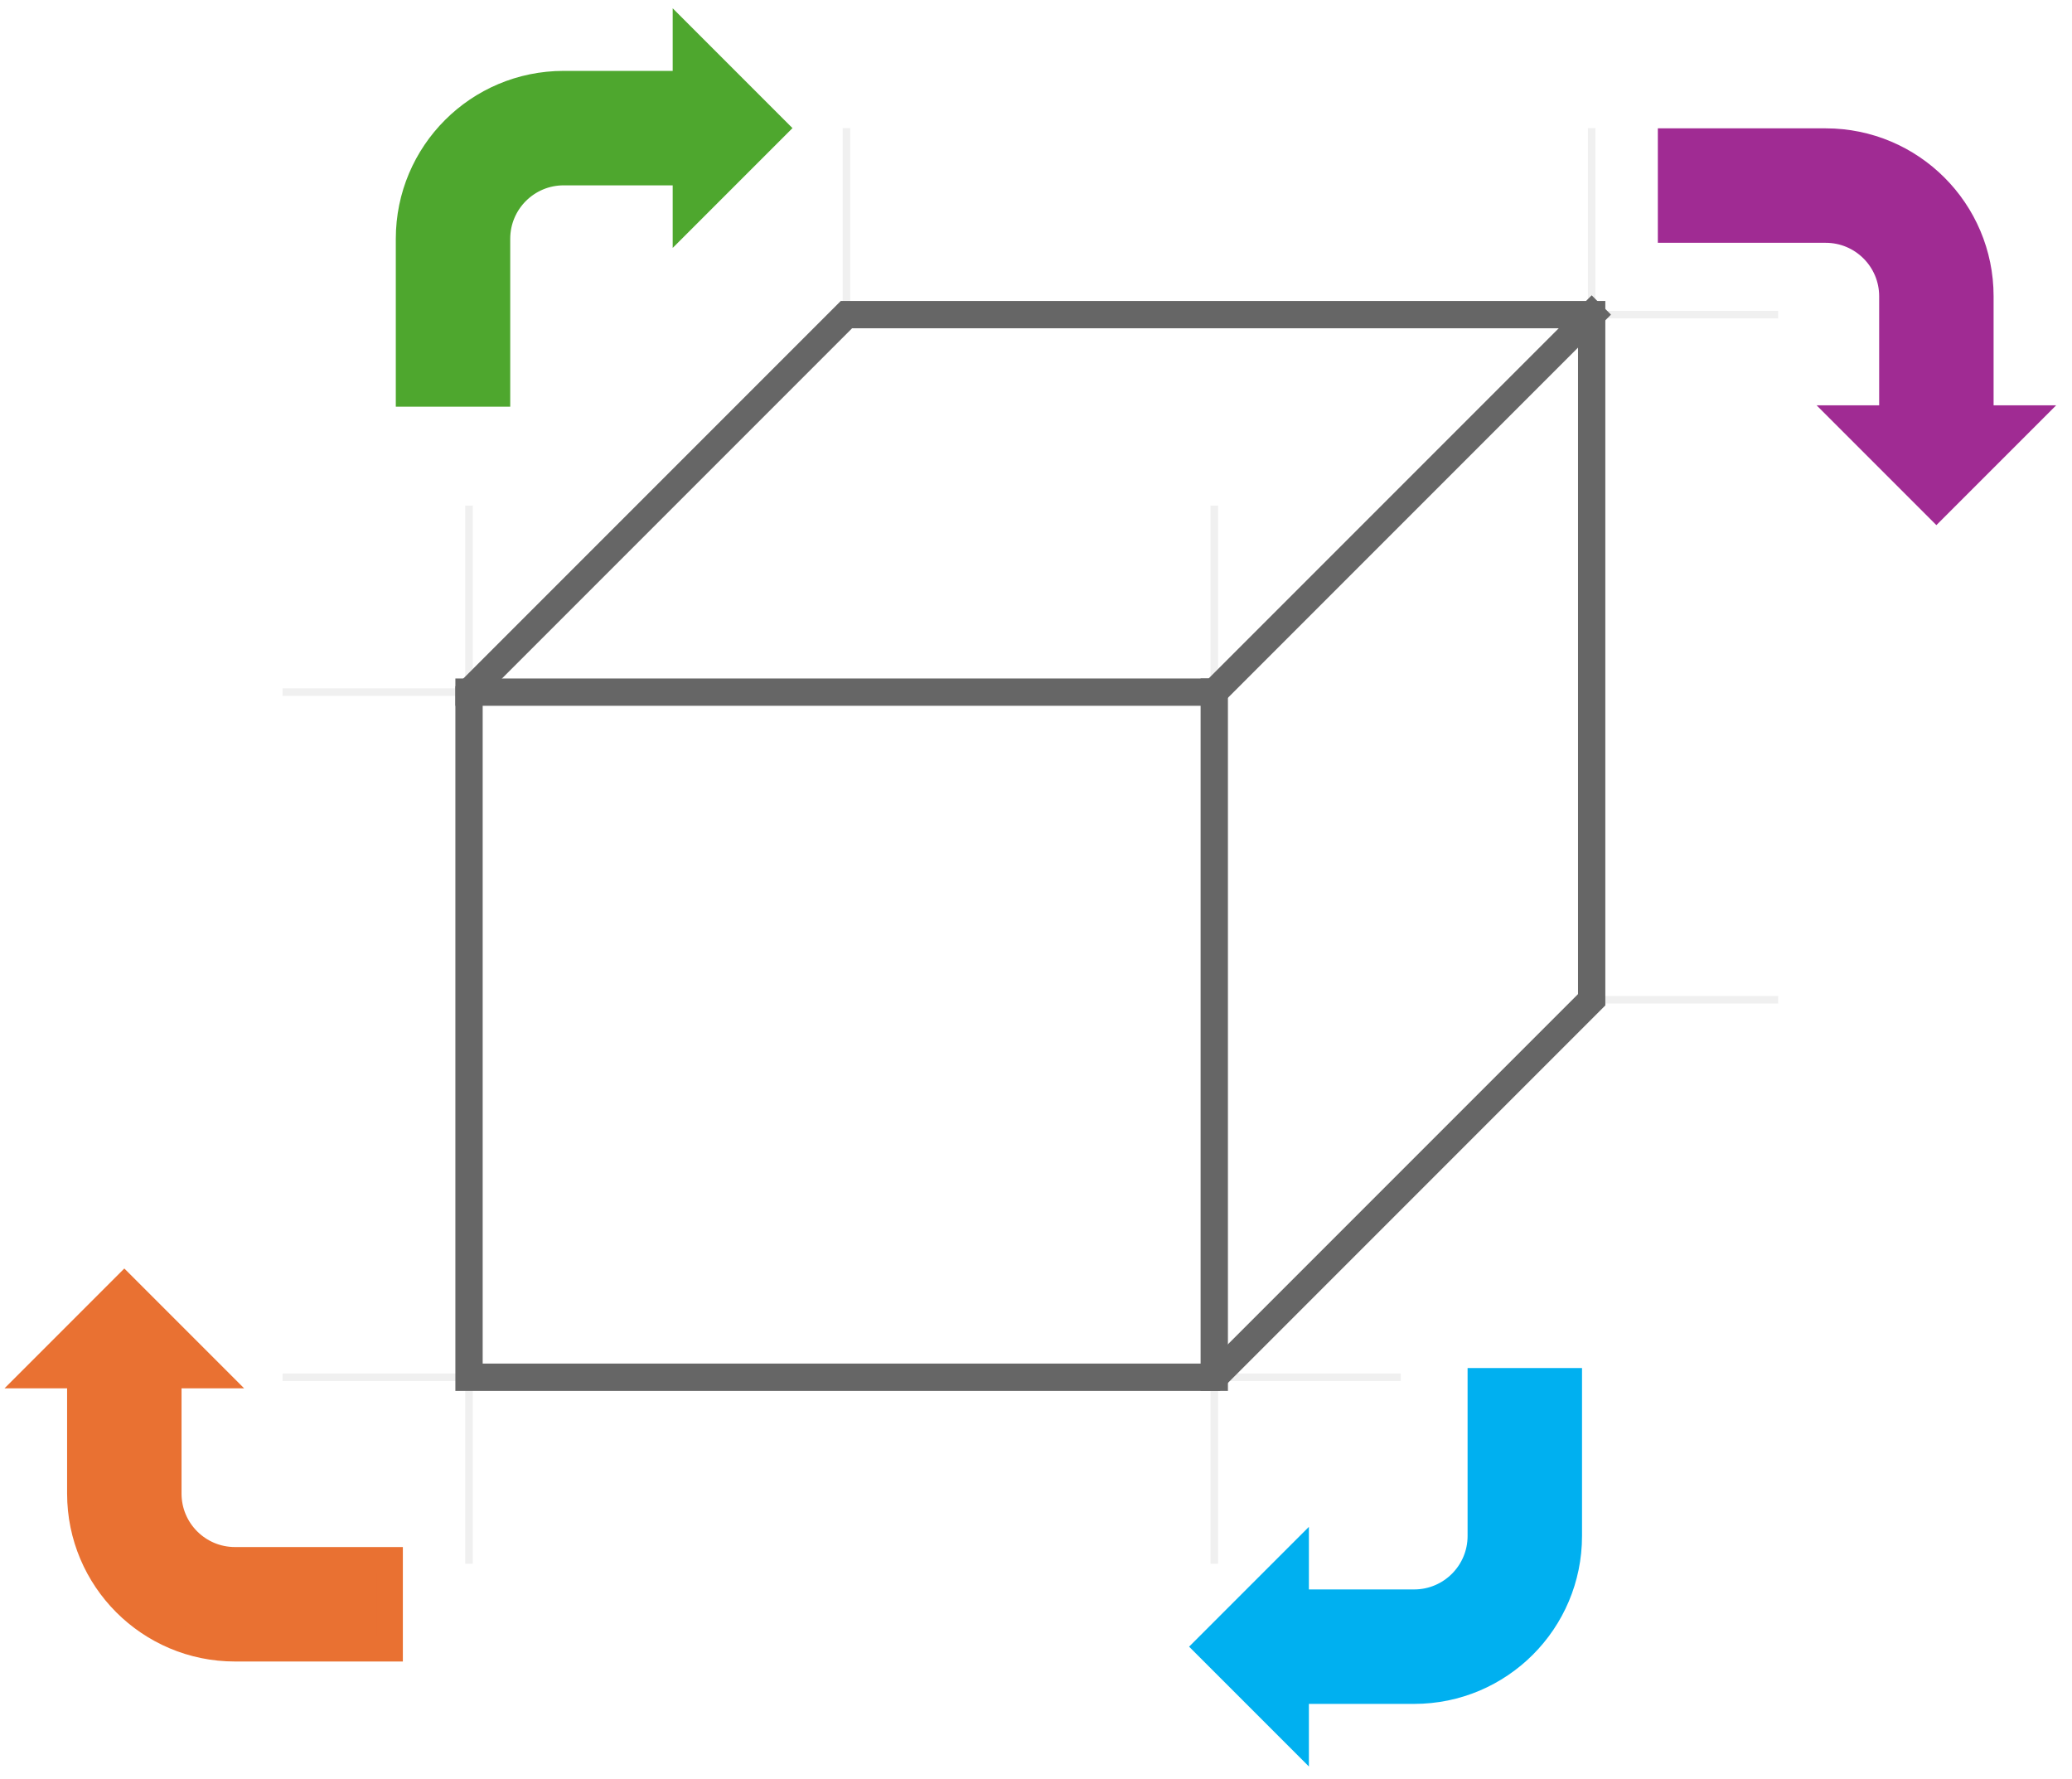
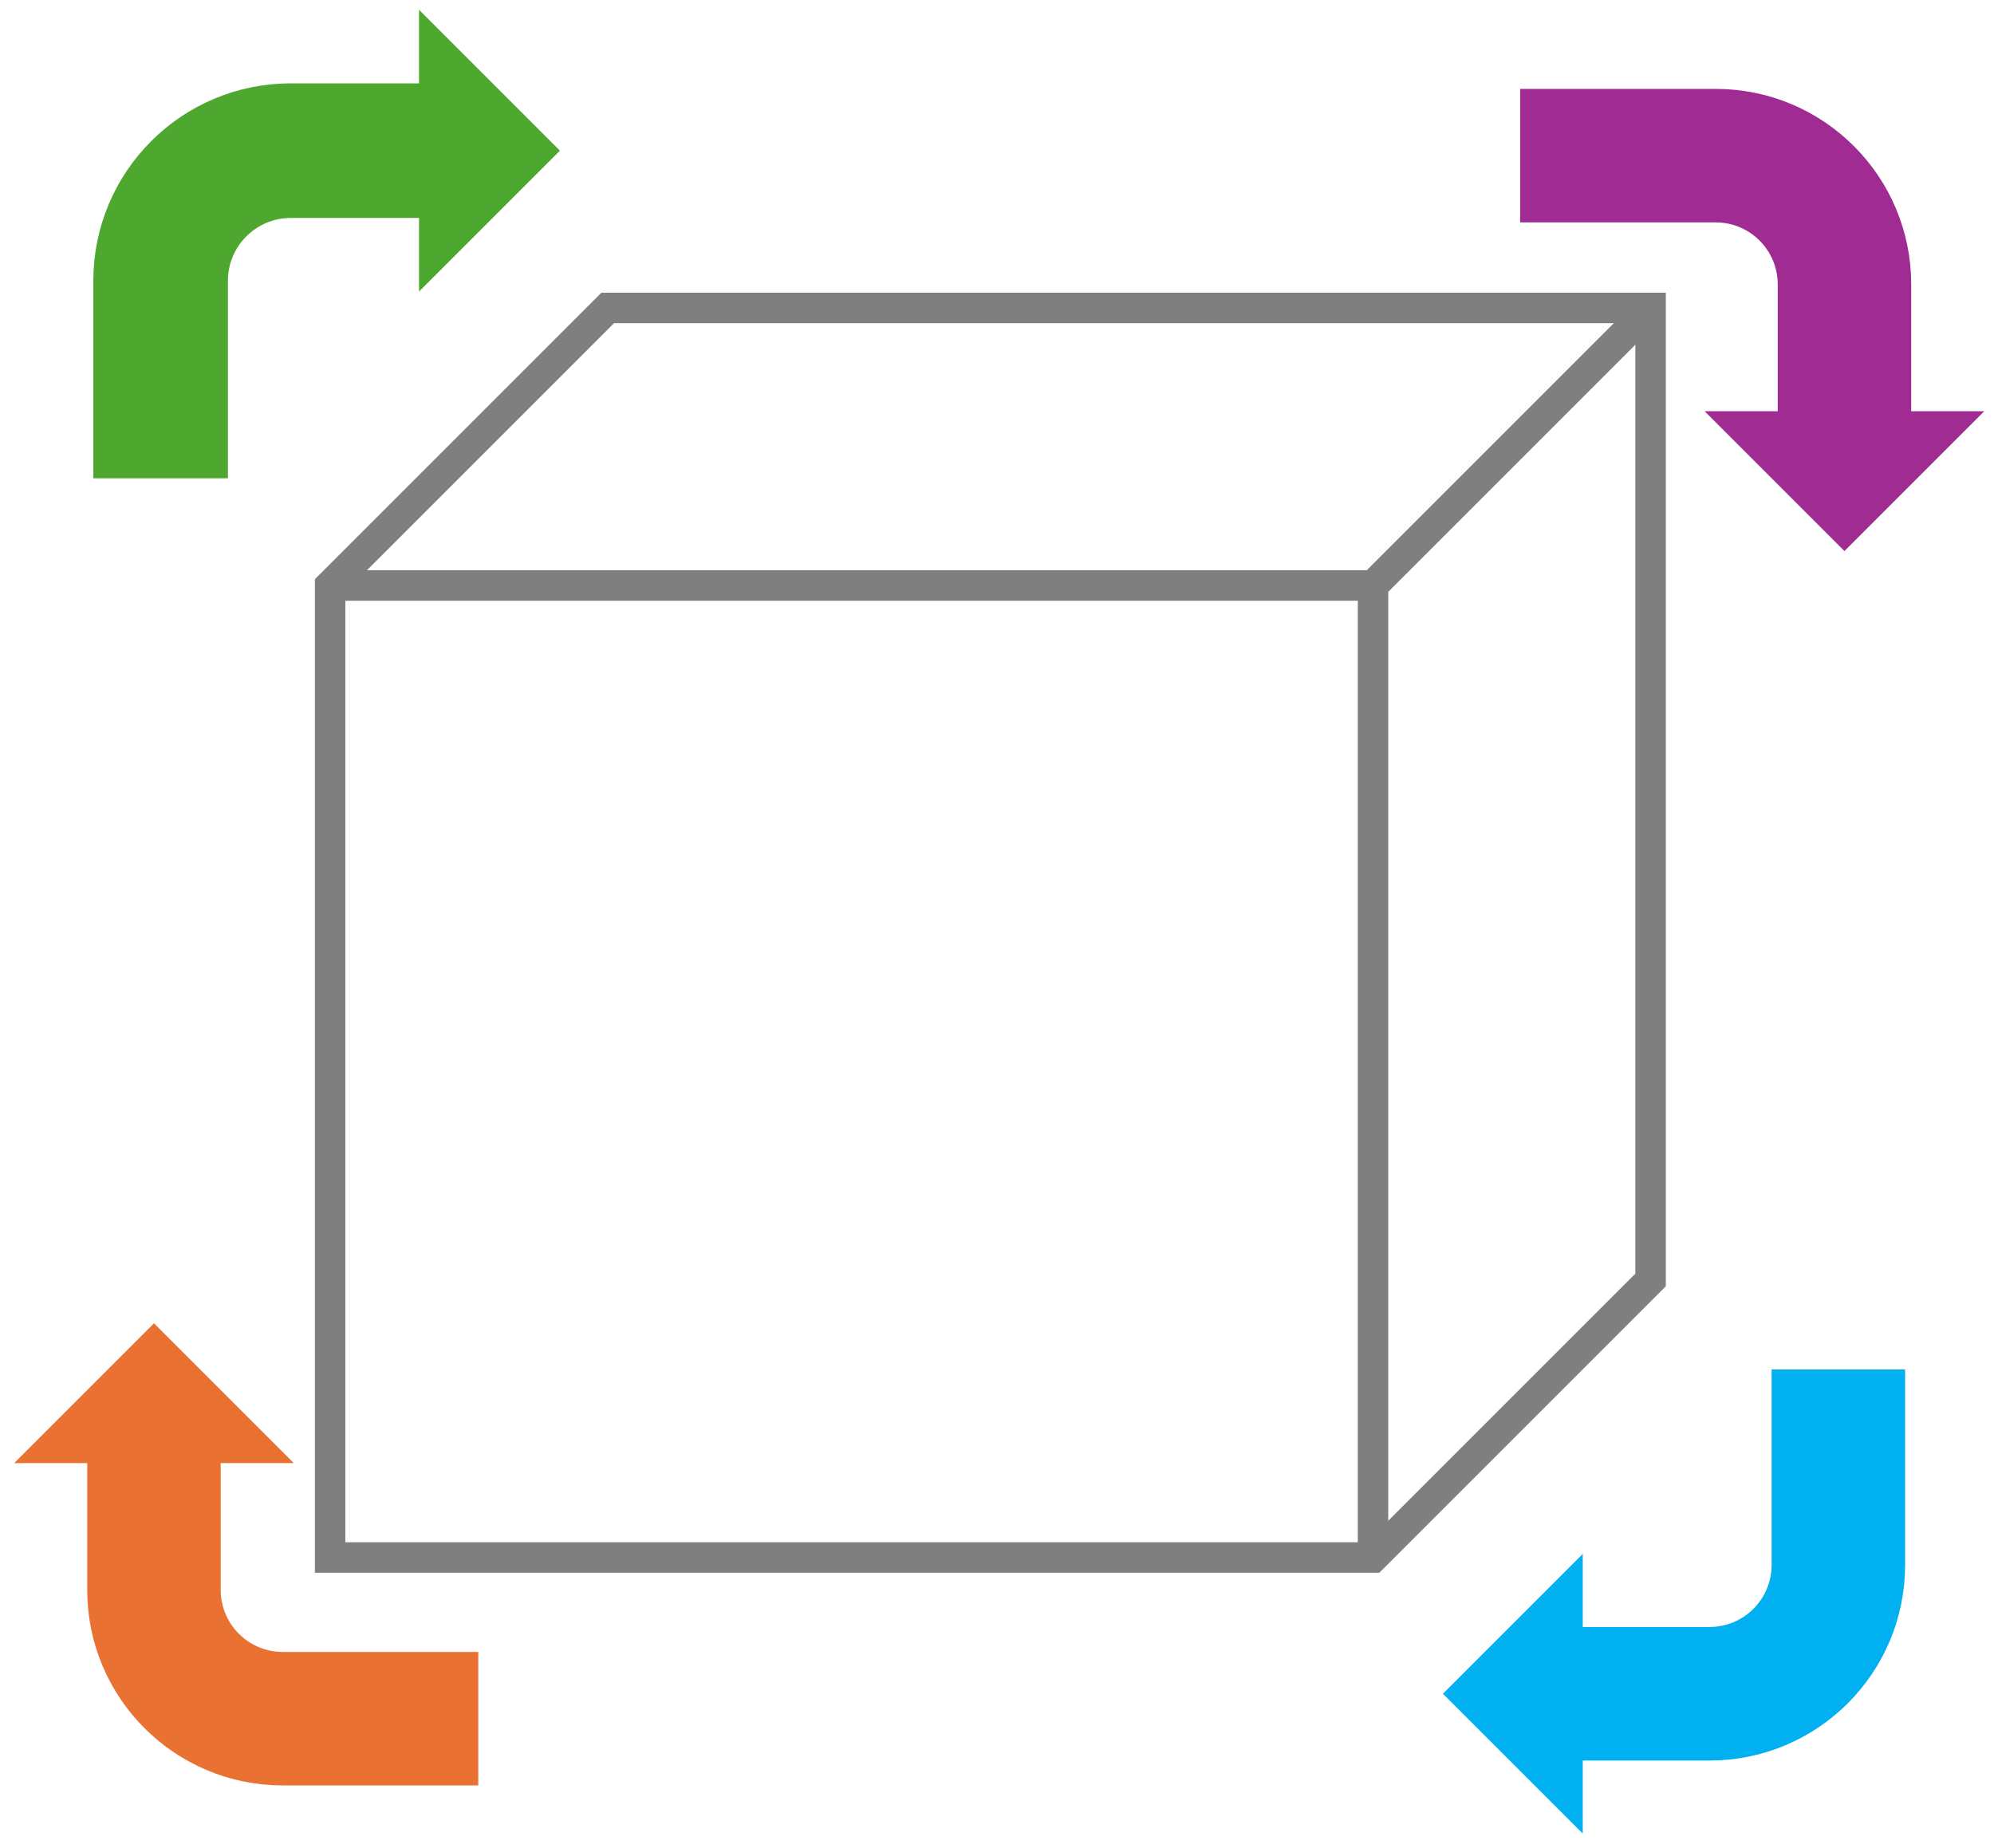
- <svg xmlns="http://www.w3.org/2000/svg" viewBox="0 0 550 472" role="img" aria-labelledby="title desc">
-   <defs>
-     <style>
-             .guide {
-                 fill: none;
-                 stroke: #f0f0f0;
-                 stroke-width: 2;
-                 stroke-linecap: square;
-                 stroke-linejoin: miter;
-             }
- 
-             .box {
-                 fill: none;
-                 stroke: #666666;
-                 stroke-width: 7.25;
-                 stroke-linecap: square;
-                 stroke-linejoin: miter;
-             }
- 
-             .arrow {
-                 stroke-width: 6.875;
-                 stroke-linecap: square;
-                 stroke-linejoin: miter;
-                 stroke-miterlimit: 8;
-             }
- 
-             .green {
-                 fill: #4ea72e;
-                 stroke: #4ea72e;
-             }
- 
-             .purple {
-                 fill: #a02b93;
-                 stroke: #a02b93;
-             }
- 
-             .blue {
-                 fill: #00b0f0;
-                 stroke: #00b0f0;
-             }
- 
-             .orange {
-                 fill: #e97132;
-                 stroke: #e97132;
-             }
-         </style>
-   </defs>
-   <path class="arrow green" d="M 108.5 104.5 V 63.375 C 108.5 40.662 126.912 22.25 149.625 22.25 H 182 V 10.5 L 205.5 34 L 182 57.5 V 45.75 H 149.625 C 139.891 45.75 132 53.641 132 63.375 V 104.5 Z" />
-   <path class="arrow purple" d="M 443.5 37.5 H 484.625 C 507.338 37.5 525.75 55.912 525.75 78.625 V 111 H 537.5 L 514 134.5 L 490.5 111 H 502.25 V 78.625 C 502.25 68.891 494.359 61 484.625 61 H 443.5 Z" />
-   <path class="arrow blue" d="M 416.5 366.5 V 407.625 C 416.5 430.338 398.088 448.75 375.375 448.75 H 344 V 460.5 L 320.5 437 L 344 413.5 V 425.25 H 375.375 C 385.109 425.25 393 417.359 393 407.625 V 366.5 Z" />
-   <path class="arrow orange" d="M 103.5 437.5 H 62.375 C 39.662 437.5 21.25 419.088 21.25 396.375 V 365 H 9.5 L 33 341.5 L 56.5 365 H 44.75 V 396.375 C 44.75 406.109 52.641 414 62.375 414 H 103.5 Z" />
-   <path class="guide" d="M 76 183.68 H 124.5" />
-   <path class="guide" d="M 76 365.5 H 124.5" />
-   <path class="guide" d="M 322.32 365.5 H 370.82" />
-   <path class="guide" d="M 422.5 265.32 H 471" />
-   <path class="guide" d="M 422.5 83.5 H 471" />
-   <path class="guide" d="M 224.68 83.5 H 273.18" />
-   <path class="guide" d="M 124.5 135.18 V 183.68" />
-   <path class="guide" d="M 124.5 365.5 V 414" />
-   <path class="guide" d="M 322.32 365.5 V 414" />
-   <path class="guide" d="M 322.32 135.18 V 183.68" />
-   <path class="guide" d="M 422.5 35 V 83.5" />
-   <path class="guide" d="M 224.68 35 V 83.5" />
-   <path class="box" d="M 124.5 183.68 L 224.68 83.5 H 422.5 V 265.32 L 322.32 365.5 H 124.5 Z" />
-   <path class="box" d="M 124.5 183.68 H 322.32 L 422.5 83.5" />
-   <path class="box" d="M 322.32 183.68 V 365.5" />
+ <svg xmlns="http://www.w3.org/2000/svg" viewBox="0 0 450 417" role="img" aria-labelledby="title desc">
+   <g transform="translate(-1310 -889)">
+     <path d="M1334.5 993.5V952.375c0-22.713 18.41-41.125 41.12-41.125H1408V899.5l23.5 23.5-23.5 23.5v-11.75h-32.38c-9.73 0-17.62 7.891-17.62 17.625V993.5Z" fill="#4EA72E" stroke="#4EA72E" stroke-width="6.875" />
+     <path d="M1656.5 912.5h40.69c22.47 0 40.69 18.216 40.69 40.687v32.063h11.62l-23.25 23.25-23.25-23.25h11.63v-32.063c0-9.63-7.81-17.437-17.44-17.437h-40.69Z" fill="#A02B93" stroke="#A02B93" stroke-width="6.875" />
+     <path d="M1736.5 1201.5v40.69c0 22.47-18.22 40.69-40.69 40.69h-32.06v11.62l-23.25-23.25 23.25-23.25v11.62h32.06c9.63 0 17.44-7.8 17.44-17.43v-40.69Z" fill="#00B0F0" stroke="#00B0F0" stroke-width="6.875" />
+     <path d="M1414.5 1288.5h-40.69c-22.47 0-40.69-18.22-40.69-40.69v-32.06h-11.62l23.25-23.25 23.25 23.25h-11.63v32.06c0 9.63 7.81 17.44 17.44 17.44h40.69Z" fill="#E97132" stroke="#E97132" stroke-width="6.875" />
+     <path d="M1384.5 1021.14 1447.14 958.5H1682.5v219.36l-62.64 62.64H1384.5ZM1384.5 1021.14h235.36l62.64-62.64M1619.86 1021.14v219.36" fill="none" stroke="#7F7F7F" stroke-width="6.875" stroke-linejoin="miter" stroke-miterlimit="8" />
+   </g>
</svg>
